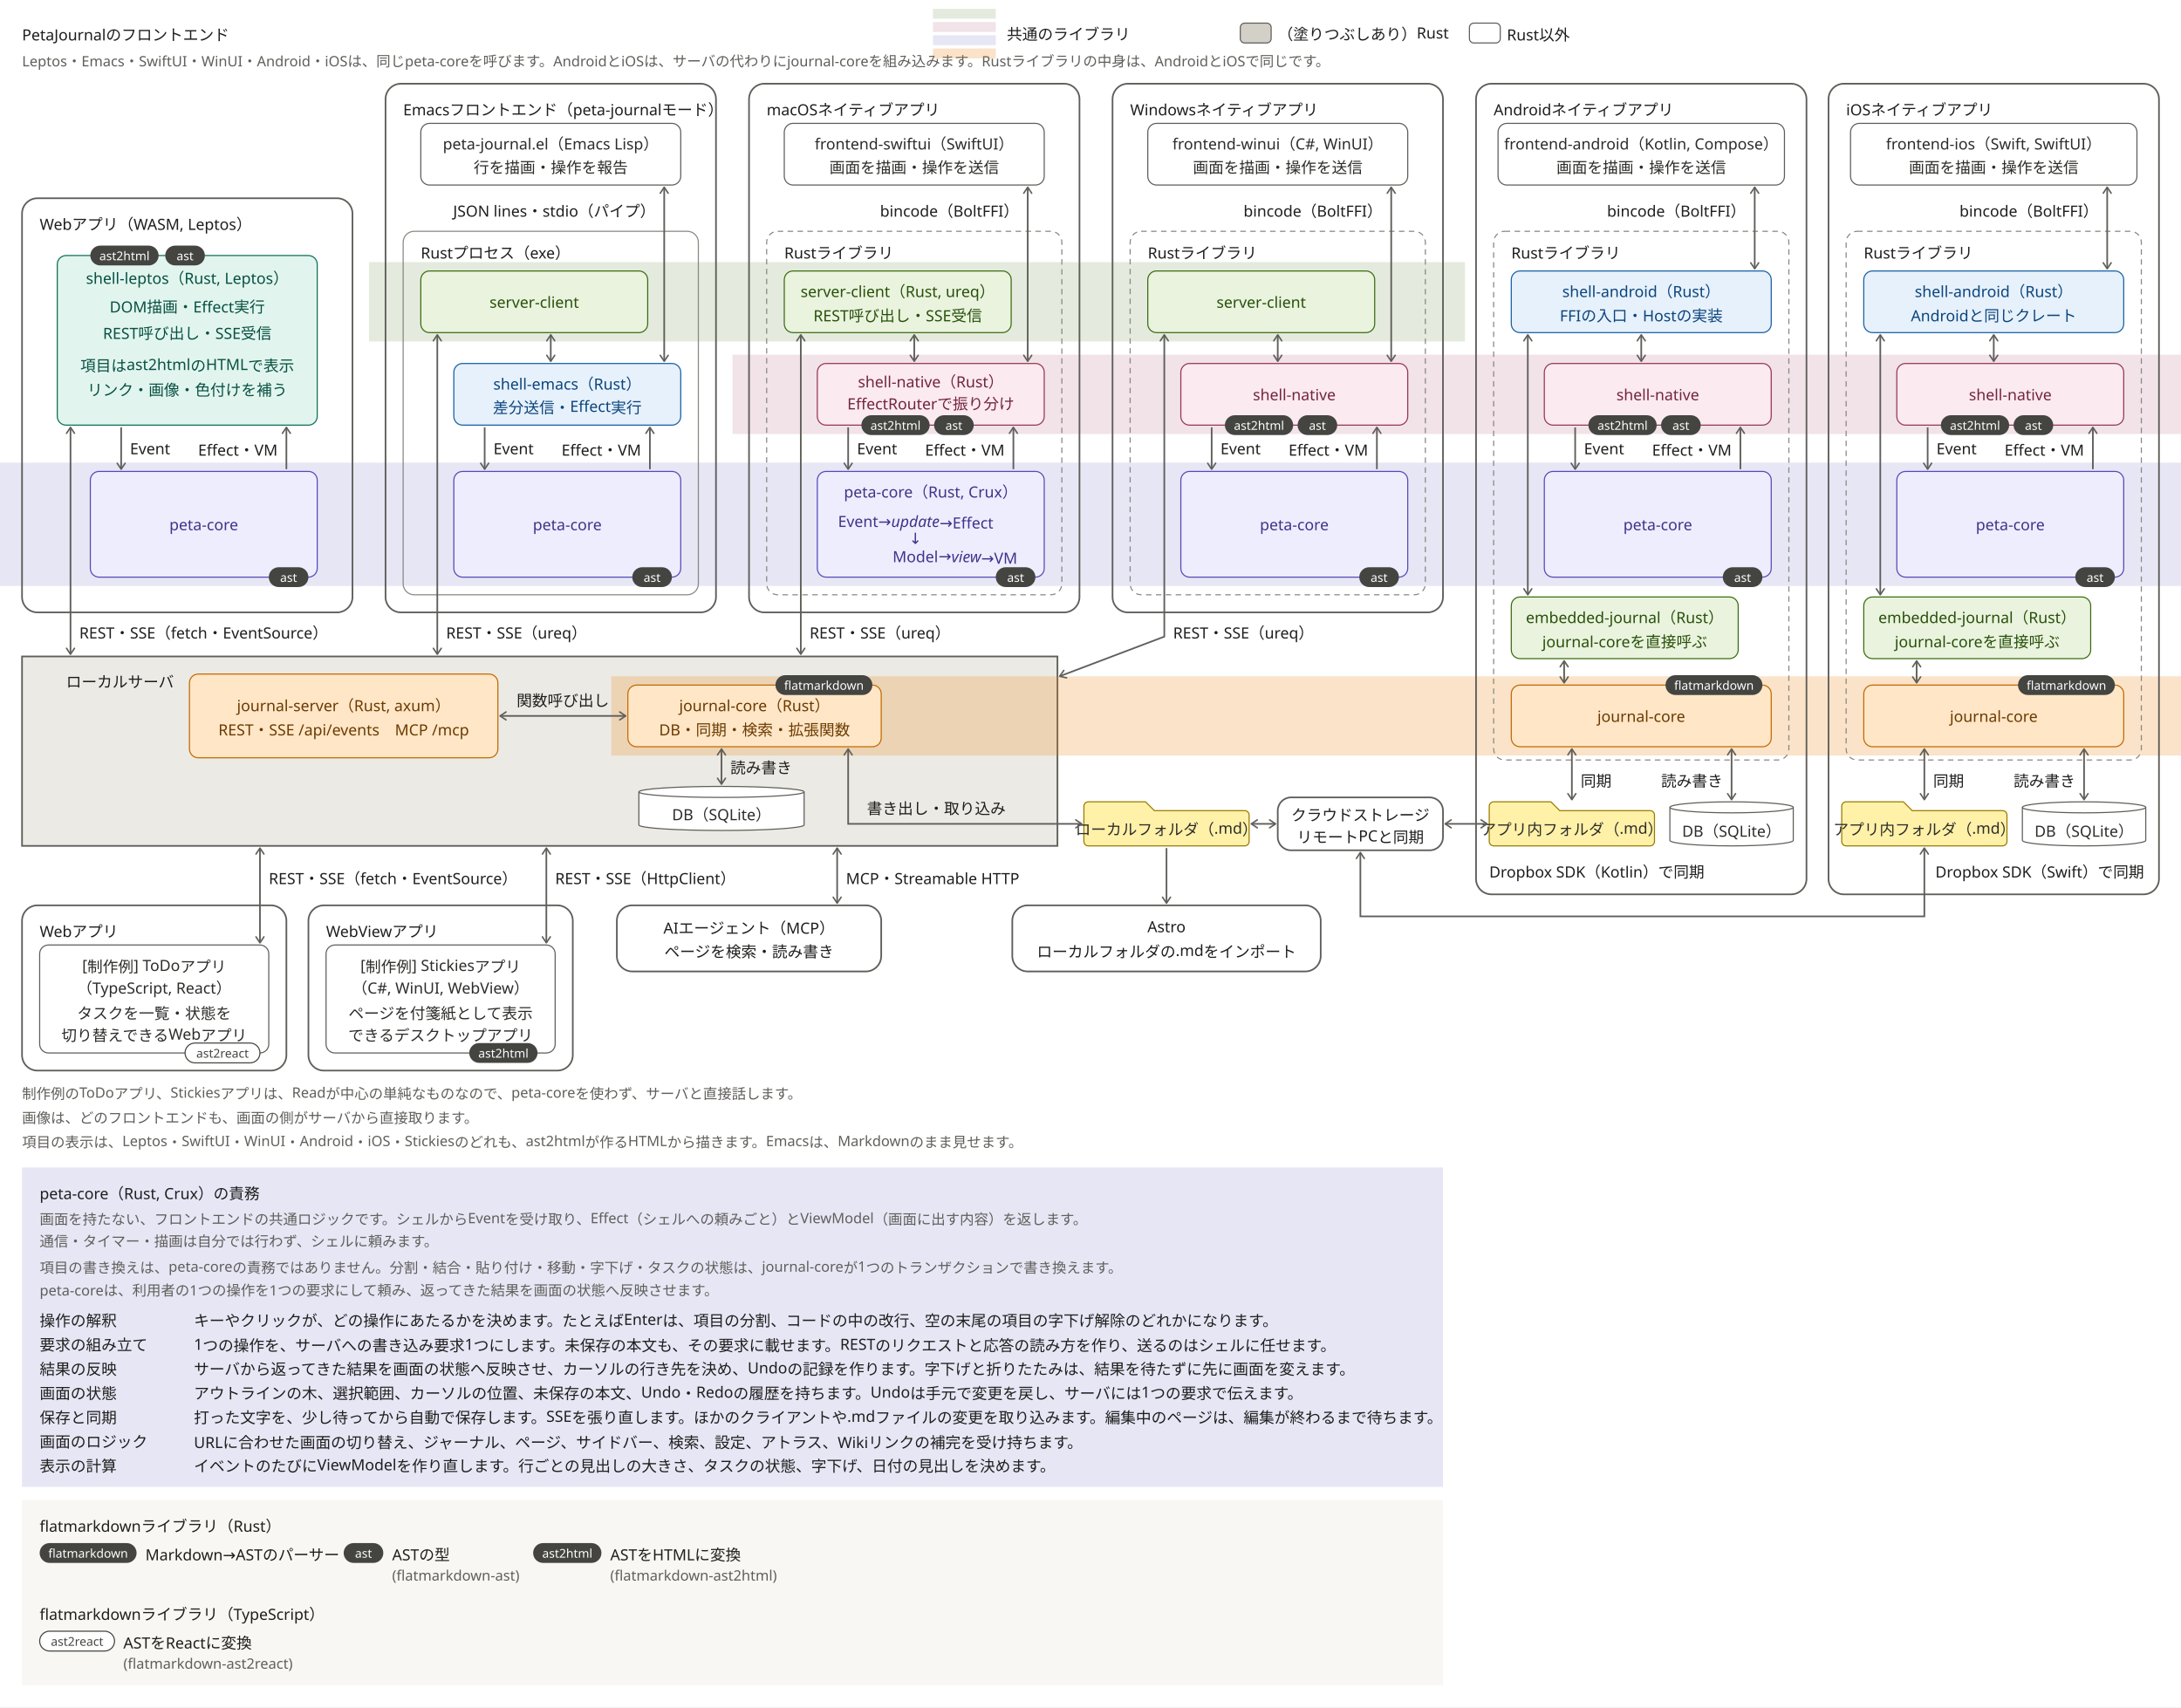
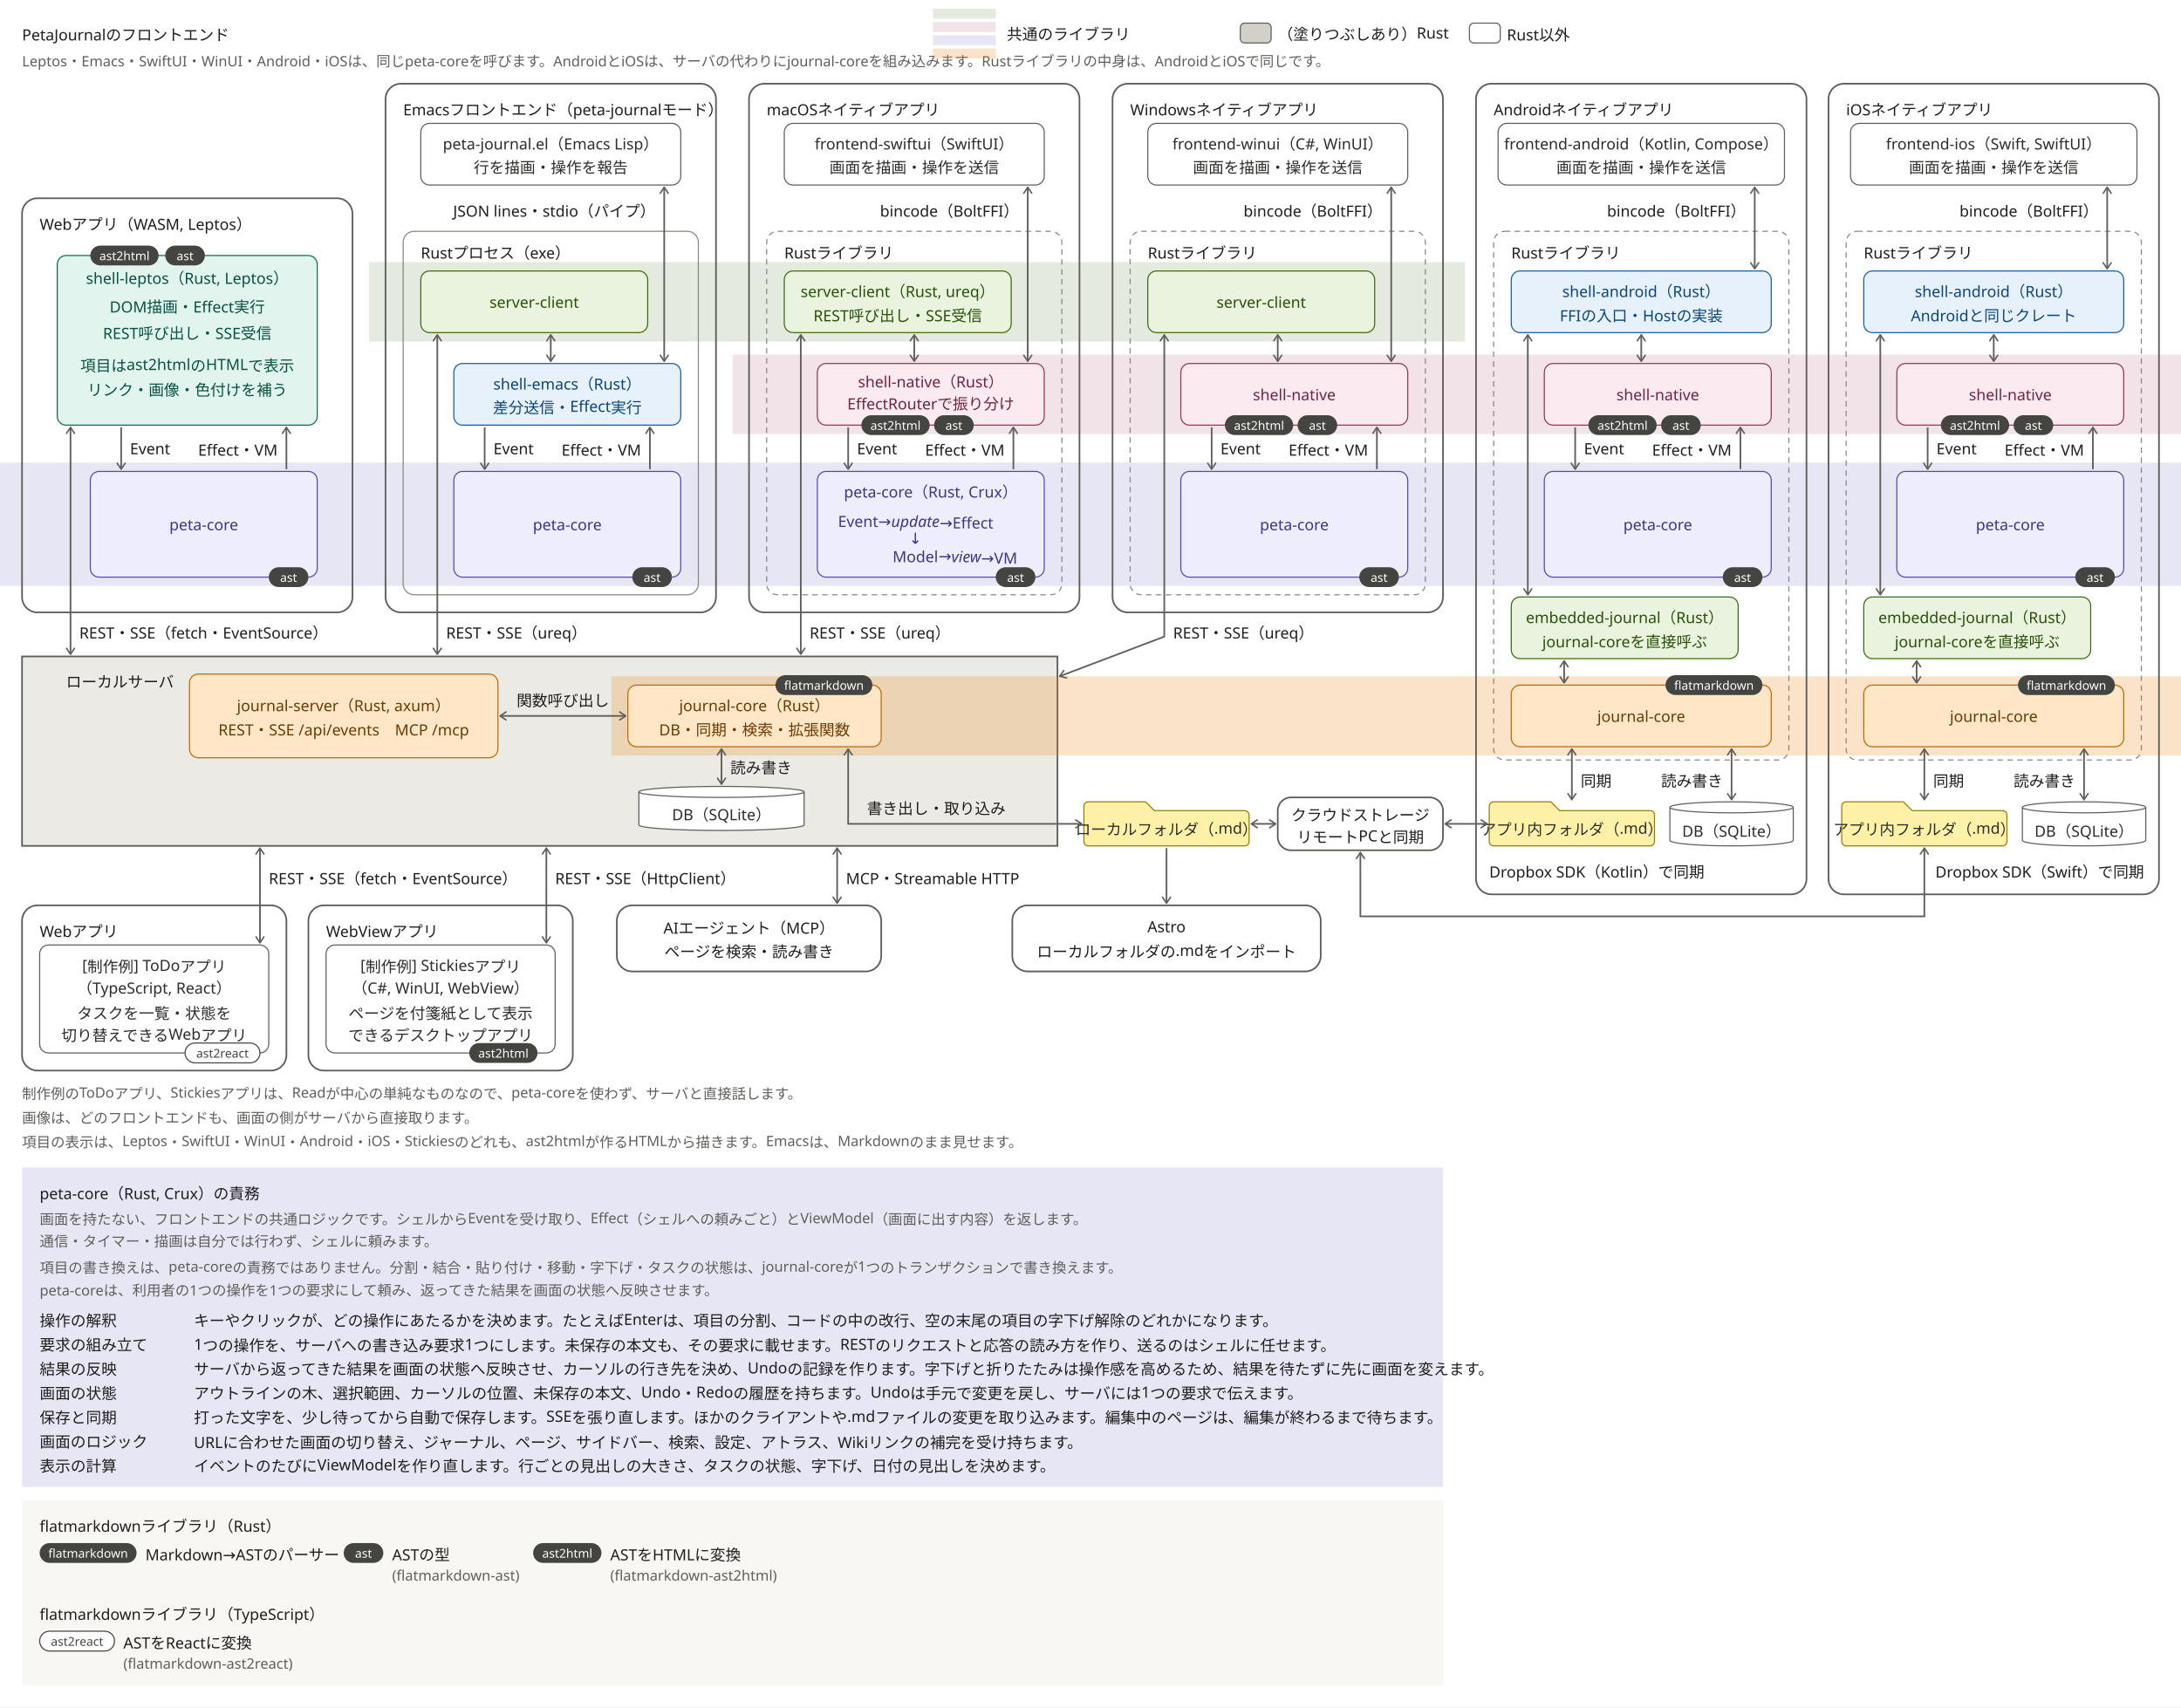
<svg xmlns="http://www.w3.org/2000/svg" width="1980" height="1550" viewBox="0 0 1980 1550" role="img">
  <defs>
    <marker id="arrow" viewBox="0 0 10 10" refX="8" refY="5" markerWidth="6" markerHeight="6" orient="auto-start-reverse">
      <path d="M2 1L8 5L2 9" fill="none" stroke="#5F5E5A" stroke-width="1.5" stroke-linecap="round" stroke-linejoin="round" />
    </marker>
    <style>
text { font-family: "Hiragino Sans", "Yu Gothic UI", "Meiryo", "Noto Sans JP", sans-serif; font-size: 14px; fill: #1F1E1D; }
.th { font-weight: 500; }
.note { font-size: 13px; fill: #5F5E5A; }
.arr { stroke: #5F5E5A; stroke-width: 1.5; fill: none; }
.frame { fill: none; stroke: #5F5E5A; stroke-width: 1.5; }
.inner { fill: none; stroke: #888780; stroke-width: 1; stroke-dasharray: 5 4; }
.teal rect { fill: #E1F5EE; stroke: #0F6E56; stroke-width: 1; }
.teal text { fill: #085041; }
.purple rect { fill: #EEEDFE; stroke: #534AB7; stroke-width: 1; }
.purple text { fill: #3C3489; }
.coral rect { fill: #FFE6C7; stroke: #C26A00; stroke-width: 1; }
.coral text { fill: #6B3A00; }
.gray rect { fill: #F1EFE8; stroke: #5F5E5A; stroke-width: 1; }
.gray text { fill: #2C2C2A; }
.blue rect { fill: #E6F1FB; stroke: #185FA5; stroke-width: 1; }
.blue text { fill: #0C447C; }
.pink rect { fill: #FBEAF0; stroke: #993556; stroke-width: 1; }
.pink text { fill: #72243E; }
.green rect { fill: #EAF3DE; stroke: #3B6D11; stroke-width: 1; }
.green text { fill: #27500A; }
.other rect { fill: #FFFFFF; }
.store path { fill: #FFFFFF; stroke: #5F5E5A; stroke-width: 1; stroke-linejoin: round; }
.store path.folder { fill: #FFF1A8; stroke: #9A7B00; }
.chip rect { fill: #444441; stroke: none; }
.chip text { fill: #FFFFFF; font-size: 11px; font-weight: 500; }
.wip rect { stroke-dasharray: 5 4; }
.badge rect { fill: #FAEEDA; stroke: #BA7517; stroke-width: 1; }
.badge text { fill: #854F0B; font-size: 12px; font-weight: 500; }
</style>
  </defs>
  <rect x="0" y="0" width="1980" height="1550" fill="#FFFFFF" />
  <rect x="0" y="420" width="1980" height="112" fill="#534AB7" fill-opacity="0.14" />
  <rect x="335" y="238" width="995" height="72" fill="#3B6D11" fill-opacity="0.14" />
  <rect x="665" y="322" width="1315" height="72" fill="#993556" fill-opacity="0.14" />
  <rect class="frame" x="20" y="596" width="940" height="172" style="fill:#ECEAE4" />
  <rect x="555" y="614" width="1425" height="72" fill="#E8830C" fill-opacity="0.22" />
  <text class="th" x="20" y="30" dominant-baseline="central">PetaJournalのフロントエンド</text>
  <text class="note" x="20" y="54" dominant-baseline="central">Leptos・Emacs・SwiftUI・WinUI・Android・iOSは、同じpeta-coreを呼びます。AndroidとiOSは、サーバの代わりにjournal-coreを組み込みます。Rustライブラリの中身は、AndroidとiOSで同じです。</text>
  <rect x="847" y="8" width="57" height="9" fill="#3B6D11" fill-opacity="0.14" />
  <rect x="847" y="20" width="57" height="9" fill="#993556" fill-opacity="0.14" />
  <rect x="847" y="32" width="57" height="9" fill="#534AB7" fill-opacity="0.14" />
  <rect x="847" y="44" width="57" height="9" fill="#E8830C" fill-opacity="0.22" />
  <text x="914" y="30" dominant-baseline="central">共通のライブラリ</text>
  <g class="gray">
    <rect x="1126" y="21" width="28" height="18" rx="4" style="fill:#D3D1C7" />
    <text x="1160" y="30" dominant-baseline="central" style="fill:#1F1E1D">（塗りつぶしあり）Rust</text>
  </g>
  <g class="gray other">
    <rect x="1334" y="21" width="28" height="18" rx="4" />
    <text x="1368" y="30" dominant-baseline="central" style="fill:#1F1E1D">Rust以外</text>
  </g>
  <g transform="translate(0,56)">
    <rect class="frame" x="20" y="124" width="300" height="376" rx="14" />
    <text class="th" x="36" y="146" dominant-baseline="central">Webアプリ（WASM, Leptos）</text>
    <rect class="frame" x="350" y="20" width="300" height="480" rx="14" />
    <text class="th" x="366" y="42" dominant-baseline="central">Emacsフロントエンド（peta-journalモード）</text>
    <rect class="inner" x="366" y="154" width="268" height="330" rx="10" style="stroke-dasharray:none" />
    <text x="382" y="172" dominant-baseline="central">Rustプロセス（exe）</text>
    <rect class="frame" x="680" y="20" width="300" height="480" rx="14" />
    <text class="th" x="696" y="42" dominant-baseline="central">macOSネイティブアプリ</text>
    <rect class="inner" x="696" y="154" width="268" height="330" rx="10" />
    <text x="712" y="172" dominant-baseline="central">Rustライブラリ</text>
    <g class="teal">
      <rect x="52" y="176" width="236" height="154" rx="8" />
      <text class="th" x="170" y="195" text-anchor="middle" dominant-baseline="central">shell-leptos（Rust, Leptos）</text>
      <text x="170" y="221" text-anchor="middle" dominant-baseline="central">DOM描画・Effect実行</text>
      <text x="170" y="245" text-anchor="middle" dominant-baseline="central">REST呼び出し・SSE受信</text>
      <text x="170" y="275" text-anchor="middle" dominant-baseline="central">項目はast2htmlのHTMLで表示</text>
      <text x="170" y="297" text-anchor="middle" dominant-baseline="central">リンク・画像・色付けを補う</text>
    </g>
    <g class="purple">
      <rect x="82" y="372" width="206" height="96" rx="8" />
      <text class="th" x="185" y="420" text-anchor="middle" dominant-baseline="central">peta-core</text>
    </g>
    <g class="gray other">
      <rect x="382" y="56" width="236" height="56" rx="8" />
      <text class="th" x="500" y="73" text-anchor="middle" dominant-baseline="central">peta-journal.el（Emacs Lisp）</text>
      <text x="500" y="95" text-anchor="middle" dominant-baseline="central">行を描画・操作を報告</text>
    </g>
    <g class="green">
      <rect x="382" y="190" width="206" height="56" rx="8" />
      <text class="th" x="485" y="218" text-anchor="middle" dominant-baseline="central">server-client</text>
    </g>
    <g class="blue">
      <rect x="412" y="274" width="206" height="56" rx="8" />
      <text class="th" x="515" y="291" text-anchor="middle" dominant-baseline="central">shell-emacs（Rust）</text>
      <text x="515" y="313" text-anchor="middle" dominant-baseline="central">差分送信・Effect実行</text>
    </g>
    <g class="purple">
      <rect x="412" y="372" width="206" height="96" rx="8" />
      <text class="th" x="515" y="420" text-anchor="middle" dominant-baseline="central">peta-core</text>
    </g>
    <g class="gray other">
      <rect x="712" y="56" width="236" height="56" rx="8" />
      <text class="th" x="830" y="73" text-anchor="middle" dominant-baseline="central">frontend-swiftui（SwiftUI）</text>
      <text x="830" y="95" text-anchor="middle" dominant-baseline="central">画面を描画・操作を送信</text>
    </g>
    <g class="green">
      <rect x="712" y="190" width="206" height="56" rx="8" />
      <text class="th" x="815" y="207" text-anchor="middle" dominant-baseline="central">server-client（Rust, ureq）</text>
      <text x="815" y="229" text-anchor="middle" dominant-baseline="central">REST呼び出し・SSE受信</text>
    </g>
    <g class="pink">
      <rect x="742" y="274" width="206" height="56" rx="8" />
      <text class="th" x="845" y="289" text-anchor="middle" dominant-baseline="central">shell-native（Rust）</text>
      <text x="845" y="309" text-anchor="middle" dominant-baseline="central">EffectRouterで振り分け</text>
    </g>
    <g class="purple">
      <rect x="742" y="372" width="206" height="96" rx="8" />
      <text class="th" x="845" y="389" text-anchor="middle" dominant-baseline="central">peta-core（Rust, Crux）</text>
      <text x="809" y="417" text-anchor="end" dominant-baseline="central">Event→</text>
      <text x="831" y="417" text-anchor="middle" dominant-baseline="central" font-style="italic">update</text>
      <text x="853" y="417" dominant-baseline="central">→Effect</text>
      <text x="831" y="433" text-anchor="middle" dominant-baseline="central">↓</text>
      <text x="831" y="449" text-anchor="middle" dominant-baseline="central">Model</text>
      <text x="852" y="449" dominant-baseline="central">→<tspan font-style="italic">view</tspan>→VM</text>
    </g>
    <line class="arr" x1="110" y1="332" x2="110" y2="370" marker-end="url(#arrow)" />
    <text x="118" y="351" dominant-baseline="central">Event</text>
    <line class="arr" x1="260" y1="370" x2="260" y2="332" marker-end="url(#arrow)" />
    <text x="252" y="351" text-anchor="end" dominant-baseline="central">Effect・VM</text>
    <line class="arr" x1="500" y1="248" x2="500" y2="272" marker-start="url(#arrow)" marker-end="url(#arrow)" />
    <line class="arr" x1="440" y1="332" x2="440" y2="370" marker-end="url(#arrow)" />
    <text x="448" y="351" dominant-baseline="central">Event</text>
    <line class="arr" x1="590" y1="370" x2="590" y2="332" marker-end="url(#arrow)" />
    <text x="582" y="351" text-anchor="end" dominant-baseline="central">Effect・VM</text>
    <line class="arr" x1="830" y1="248" x2="830" y2="272" marker-start="url(#arrow)" marker-end="url(#arrow)" />
    <line class="arr" x1="770" y1="332" x2="770" y2="370" marker-end="url(#arrow)" />
    <text x="778" y="351" dominant-baseline="central">Event</text>
    <line class="arr" x1="920" y1="370" x2="920" y2="332" marker-end="url(#arrow)" />
    <text x="912" y="351" text-anchor="end" dominant-baseline="central">Effect・VM</text>
    <line class="arr" x1="603" y1="114" x2="603" y2="272" marker-start="url(#arrow)" marker-end="url(#arrow)" />
    <text x="595" y="134" text-anchor="end" dominant-baseline="central">JSON lines・stdio（パイプ）</text>
    <line class="arr" x1="933" y1="114" x2="933" y2="272" marker-start="url(#arrow)" marker-end="url(#arrow)" />
    <text x="925" y="134" text-anchor="end" dominant-baseline="central">bincode（BoltFFI）</text>
    <line class="arr" x1="64" y1="332" x2="64" y2="538" marker-start="url(#arrow)" marker-end="url(#arrow)" />
    <text x="72" y="517" dominant-baseline="central">REST・SSE（fetch・EventSource）</text>
    <line class="arr" x1="397" y1="248" x2="397" y2="538" marker-start="url(#arrow)" marker-end="url(#arrow)" />
    <text x="405" y="517" dominant-baseline="central">REST・SSE（ureq）</text>
    <line class="arr" x1="727" y1="248" x2="727" y2="538" marker-start="url(#arrow)" marker-end="url(#arrow)" />
    <text x="735" y="517" dominant-baseline="central">REST・SSE（ureq）</text>
    <rect class="frame" x="1010" y="20" width="300" height="480" rx="14" />
    <text class="th" x="1026" y="42" dominant-baseline="central">Windowsネイティブアプリ</text>
    <rect class="inner" x="1026" y="154" width="268" height="330" rx="10" />
    <text x="1042" y="172" dominant-baseline="central">Rustライブラリ</text>
    <g class="gray other">
      <rect x="1042" y="56" width="236" height="56" rx="8" />
      <text class="th" x="1160" y="73" text-anchor="middle" dominant-baseline="central">frontend-winui（C#, WinUI）</text>
      <text x="1160" y="95" text-anchor="middle" dominant-baseline="central">画面を描画・操作を送信</text>
    </g>
    <g class="green">
      <rect x="1042" y="190" width="206" height="56" rx="8" />
      <text class="th" x="1145" y="218" text-anchor="middle" dominant-baseline="central">server-client</text>
    </g>
    <g class="pink">
      <rect x="1072" y="274" width="206" height="56" rx="8" />
      <text class="th" x="1175" y="302" text-anchor="middle" dominant-baseline="central">shell-native</text>
    </g>
    <g class="purple">
      <rect x="1072" y="372" width="206" height="96" rx="8" />
      <text class="th" x="1175" y="420" text-anchor="middle" dominant-baseline="central">peta-core</text>
    </g>
    <line class="arr" x1="1160" y1="248" x2="1160" y2="272" marker-start="url(#arrow)" marker-end="url(#arrow)" />
    <line class="arr" x1="1100" y1="332" x2="1100" y2="370" marker-end="url(#arrow)" />
    <text x="1108" y="351" dominant-baseline="central">Event</text>
    <line class="arr" x1="1250" y1="370" x2="1250" y2="332" marker-end="url(#arrow)" />
    <text x="1242" y="351" text-anchor="end" dominant-baseline="central">Effect・VM</text>
    <line class="arr" x1="1263" y1="114" x2="1263" y2="272" marker-start="url(#arrow)" marker-end="url(#arrow)" />
    <text x="1255" y="134" text-anchor="end" dominant-baseline="central">bincode（BoltFFI）</text>
    <path class="arr" d="M1057 248V522L962 558" marker-start="url(#arrow)" marker-end="url(#arrow)" />
    <text x="1065" y="517" dominant-baseline="central">REST・SSE（ureq）</text>
    <g class="chip">
      <rect x="1234" y="459" width="36" height="18" rx="9" />
      <text x="1252" y="468" text-anchor="middle" dominant-baseline="central">ast</text>
      <rect x="1112" y="321" width="62" height="18" rx="9" />
      <text x="1143" y="330" text-anchor="middle" dominant-baseline="central">ast2html</text>
      <rect x="1178" y="321" width="36" height="18" rx="9" />
      <text x="1196" y="330" text-anchor="middle" dominant-baseline="central">ast</text>
    </g>
    <rect class="frame" x="1340" y="20" width="300" height="736" rx="14" />
    <text class="th" x="1356" y="42" dominant-baseline="central">Androidネイティブアプリ</text>
    <rect class="inner" x="1356" y="154" width="268" height="480" rx="10" />
    <text x="1372" y="172" dominant-baseline="central">Rustライブラリ</text>
    <g class="gray other">
      <rect x="1360" y="56" width="260" height="56" rx="8" />
      <text class="th" x="1490" y="73" text-anchor="middle" dominant-baseline="central">frontend-android（Kotlin, Compose）</text>
      <text x="1490" y="95" text-anchor="middle" dominant-baseline="central">画面を描画・操作を送信</text>
    </g>
    <g class="green">
      <rect x="1372" y="486" width="206" height="56" rx="8" />
      <text class="th" x="1475" y="503" text-anchor="middle" dominant-baseline="central">embedded-journal（Rust）</text>
      <text x="1475" y="525" text-anchor="middle" dominant-baseline="central">journal-coreを直接呼ぶ</text>
    </g>
    <g class="blue">
      <rect x="1372" y="190" width="236" height="56" rx="8" />
      <text class="th" x="1490" y="207" text-anchor="middle" dominant-baseline="central">shell-android（Rust）</text>
      <text x="1490" y="229" text-anchor="middle" dominant-baseline="central">FFIの入口・Hostの実装</text>
    </g>
    <g class="pink">
      <rect x="1402" y="274" width="206" height="56" rx="8" />
      <text class="th" x="1505" y="302" text-anchor="middle" dominant-baseline="central">shell-native</text>
    </g>
    <g class="purple">
      <rect x="1402" y="372" width="206" height="96" rx="8" />
      <text class="th" x="1505" y="420" text-anchor="middle" dominant-baseline="central">peta-core</text>
    </g>
    <line class="arr" x1="1490" y1="248" x2="1490" y2="272" marker-start="url(#arrow)" marker-end="url(#arrow)" />
    <g class="coral">
      <rect x="1372" y="566" width="236" height="56" rx="8" />
      <text class="th" x="1490" y="594" text-anchor="middle" dominant-baseline="central">journal-core</text>
    </g>
    <line class="arr" x1="1387" y1="248" x2="1387" y2="484" marker-start="url(#arrow)" marker-end="url(#arrow)" />
    <line class="arr" x1="1430" y1="332" x2="1430" y2="370" marker-end="url(#arrow)" />
    <text x="1438" y="351" dominant-baseline="central">Event</text>
    <line class="arr" x1="1580" y1="370" x2="1580" y2="332" marker-end="url(#arrow)" />
    <text x="1572" y="351" text-anchor="end" dominant-baseline="central">Effect・VM</text>
    <line class="arr" x1="1593" y1="114" x2="1593" y2="188" marker-start="url(#arrow)" marker-end="url(#arrow)" />
    <text x="1585" y="134" text-anchor="end" dominant-baseline="central">bincode（BoltFFI）</text>
    <line class="arr" x1="1420" y1="544" x2="1420" y2="564" marker-start="url(#arrow)" marker-end="url(#arrow)" />
    <g class="gray store">
      <path class="folder" d="M1356 672H1408L1416 680H1498a4 4 0 0 1 4 4V708a4 4 0 0 1 -4 4H1356a4 4 0 0 1 -4 -4V676a4 4 0 0 1 4 -4Z" />
      <text class="th" x="1427" y="696" text-anchor="middle" dominant-baseline="central">アプリ内フォルダ（.md）</text>
      <path d="M1516 677a56 5 0 0 1 112 0V707a56 5 0 0 1 -112 0Z" />
      <path d="M1516 677a56 5 0 0 0 112 0" style="fill:none" />
      <text class="th" x="1572" y="697" text-anchor="middle" dominant-baseline="central">DB（SQLite）</text>
    </g>
    <line class="arr" x1="1427" y1="624" x2="1427" y2="670" marker-start="url(#arrow)" marker-end="url(#arrow)" />
    <text x="1435" y="652" dominant-baseline="central">同期</text>
    <line class="arr" x1="1572" y1="624" x2="1572" y2="670" marker-start="url(#arrow)" marker-end="url(#arrow)" />
    <text x="1564" y="652" text-anchor="end" dominant-baseline="central">読み書き</text>
    <line class="arr" x1="1312" y1="692" x2="1350" y2="692" marker-start="url(#arrow)" marker-end="url(#arrow)" />
    <text x="1352" y="734" dominant-baseline="central">Dropbox SDK（Kotlin）で同期</text>
    <g class="chip">
      <rect x="1564" y="459" width="36" height="18" rx="9" />
      <text x="1582" y="468" text-anchor="middle" dominant-baseline="central">ast</text>
      <rect x="1442" y="321" width="62" height="18" rx="9" />
      <text x="1473" y="330" text-anchor="middle" dominant-baseline="central">ast2html</text>
      <rect x="1508" y="321" width="36" height="18" rx="9" />
      <text x="1526" y="330" text-anchor="middle" dominant-baseline="central">ast</text>
      <rect x="1512" y="557" width="88" height="18" rx="9" />
      <text x="1556" y="566" text-anchor="middle" dominant-baseline="central">flatmarkdown</text>
    </g>
    <rect class="frame" x="1660" y="20" width="300" height="736" rx="14" />
    <text class="th" x="1676" y="42" dominant-baseline="central">iOSネイティブアプリ</text>
    <rect class="inner" x="1676" y="154" width="268" height="480" rx="10" />
    <text x="1692" y="172" dominant-baseline="central">Rustライブラリ</text>
    <g class="gray other">
      <rect x="1680" y="56" width="260" height="56" rx="8" />
      <text class="th" x="1810" y="73" text-anchor="middle" dominant-baseline="central">frontend-ios（Swift, SwiftUI）</text>
      <text x="1810" y="95" text-anchor="middle" dominant-baseline="central">画面を描画・操作を送信</text>
    </g>
    <g class="green">
      <rect x="1692" y="486" width="206" height="56" rx="8" />
      <text class="th" x="1795" y="503" text-anchor="middle" dominant-baseline="central">embedded-journal（Rust）</text>
      <text x="1795" y="525" text-anchor="middle" dominant-baseline="central">journal-coreを直接呼ぶ</text>
    </g>
    <g class="blue">
      <rect x="1692" y="190" width="236" height="56" rx="8" />
      <text class="th" x="1810" y="207" text-anchor="middle" dominant-baseline="central">shell-android（Rust）</text>
      <text x="1810" y="229" text-anchor="middle" dominant-baseline="central">Androidと同じクレート</text>
    </g>
    <g class="pink">
      <rect x="1722" y="274" width="206" height="56" rx="8" />
      <text class="th" x="1825" y="302" text-anchor="middle" dominant-baseline="central">shell-native</text>
    </g>
    <g class="purple">
      <rect x="1722" y="372" width="206" height="96" rx="8" />
      <text class="th" x="1825" y="420" text-anchor="middle" dominant-baseline="central">peta-core</text>
    </g>
    <line class="arr" x1="1810" y1="248" x2="1810" y2="272" marker-start="url(#arrow)" marker-end="url(#arrow)" />
    <g class="coral">
      <rect x="1692" y="566" width="236" height="56" rx="8" />
      <text class="th" x="1810" y="594" text-anchor="middle" dominant-baseline="central">journal-core</text>
    </g>
    <line class="arr" x1="1707" y1="248" x2="1707" y2="484" marker-start="url(#arrow)" marker-end="url(#arrow)" />
    <line class="arr" x1="1750" y1="332" x2="1750" y2="370" marker-end="url(#arrow)" />
    <text x="1758" y="351" dominant-baseline="central">Event</text>
    <line class="arr" x1="1900" y1="370" x2="1900" y2="332" marker-end="url(#arrow)" />
    <text x="1892" y="351" text-anchor="end" dominant-baseline="central">Effect・VM</text>
    <line class="arr" x1="1913" y1="114" x2="1913" y2="188" marker-start="url(#arrow)" marker-end="url(#arrow)" />
    <text x="1905" y="134" text-anchor="end" dominant-baseline="central">bincode（BoltFFI）</text>
    <line class="arr" x1="1740" y1="544" x2="1740" y2="564" marker-start="url(#arrow)" marker-end="url(#arrow)" />
    <g class="gray store">
      <path class="folder" d="M1676 672H1728L1736 680H1818a4 4 0 0 1 4 4V708a4 4 0 0 1 -4 4H1676a4 4 0 0 1 -4 -4V676a4 4 0 0 1 4 -4Z" />
      <text class="th" x="1747" y="696" text-anchor="middle" dominant-baseline="central">アプリ内フォルダ（.md）</text>
      <path d="M1836 677a56 5 0 0 1 112 0V707a56 5 0 0 1 -112 0Z" />
      <path d="M1836 677a56 5 0 0 0 112 0" style="fill:none" />
      <text class="th" x="1892" y="697" text-anchor="middle" dominant-baseline="central">DB（SQLite）</text>
    </g>
    <line class="arr" x1="1747" y1="624" x2="1747" y2="670" marker-start="url(#arrow)" marker-end="url(#arrow)" />
    <text x="1755" y="652" dominant-baseline="central">同期</text>
    <line class="arr" x1="1892" y1="624" x2="1892" y2="670" marker-start="url(#arrow)" marker-end="url(#arrow)" />
    <text x="1884" y="652" text-anchor="end" dominant-baseline="central">読み書き</text>
    <path class="arr" d="M1235 718V776H1747V714" marker-start="url(#arrow)" marker-end="url(#arrow)" />
    <text x="1757" y="734" dominant-baseline="central">Dropbox SDK（Swift）で同期</text>
    <g class="chip">
      <rect x="1884" y="459" width="36" height="18" rx="9" />
      <text x="1902" y="468" text-anchor="middle" dominant-baseline="central">ast</text>
      <rect x="1762" y="321" width="62" height="18" rx="9" />
      <text x="1793" y="330" text-anchor="middle" dominant-baseline="central">ast2html</text>
      <rect x="1828" y="321" width="36" height="18" rx="9" />
      <text x="1846" y="330" text-anchor="middle" dominant-baseline="central">ast</text>
      <rect x="1832" y="557" width="88" height="18" rx="9" />
      <text x="1876" y="566" text-anchor="middle" dominant-baseline="central">flatmarkdown</text>
    </g>
    <text class="th" x="60" y="562" dominant-baseline="central">ローカルサーバ</text>
    <g class="coral">
      <rect x="172" y="556" width="280" height="76" rx="8" />
      <text class="th" x="312" y="583" text-anchor="middle" dominant-baseline="central">journal-server（Rust, axum）</text>
      <text x="312" y="605" text-anchor="middle" dominant-baseline="central">REST・SSE /api/events　MCP /mcp</text>
      <rect x="570" y="566" width="230" height="56" rx="8" />
      <text class="th" x="685" y="583" text-anchor="middle" dominant-baseline="central">journal-core（Rust）</text>
      <text x="685" y="605" text-anchor="middle" dominant-baseline="central">DB・同期・検索・拡張関数</text>
    </g>
    <line class="arr" x1="454" y1="594" x2="568" y2="594" marker-start="url(#arrow)" marker-end="url(#arrow)" />
    <text x="511" y="579" text-anchor="middle" dominant-baseline="central">関数呼び出し</text>
    <g class="gray store">
      <path class="folder" d="M988 672H1040L1048 680H1130a4 4 0 0 1 4 4V708a4 4 0 0 1 -4 4H988a4 4 0 0 1 -4 -4V676a4 4 0 0 1 4 -4Z" />
      <text class="th" x="1059" y="696" text-anchor="middle" dominant-baseline="central">ローカルフォルダ（.md）</text>
      <path d="M580 663a75 5 0 0 1 150 0V693a75 5 0 0 1 -150 0Z" />
      <path d="M580 663a75 5 0 0 0 150 0" style="fill:none" />
      <text class="th" x="655" y="682" text-anchor="middle" dominant-baseline="central">DB（SQLite）</text>
    </g>
    <path class="arr" d="M770 624V692H982" marker-start="url(#arrow)" marker-end="url(#arrow)" />
    <text x="850" y="677" text-anchor="middle" dominant-baseline="central">書き出し・取り込み</text>
    <line class="arr" x1="655" y1="624" x2="655" y2="656" marker-start="url(#arrow)" marker-end="url(#arrow)" />
    <text x="663" y="640" dominant-baseline="central">読み書き</text>
    <rect class="frame" x="1160" y="668" width="150" height="48" rx="12" />
    <text class="th" x="1235" y="683" text-anchor="middle" dominant-baseline="central">クラウドストレージ</text>
    <text x="1235" y="703" text-anchor="middle" dominant-baseline="central">リモートPCと同期</text>
    <line class="arr" x1="1136" y1="692" x2="1158" y2="692" marker-start="url(#arrow)" marker-end="url(#arrow)" />
    <g class="chip">
      <rect x="82" y="167" width="62" height="18" rx="9" />
      <text x="113" y="176" text-anchor="middle" dominant-baseline="central">ast2html</text>
      <rect x="150" y="167" width="36" height="18" rx="9" />
      <text x="168" y="176" text-anchor="middle" dominant-baseline="central">ast</text>
      <rect x="244" y="459" width="36" height="18" rx="9" />
      <text x="262" y="468" text-anchor="middle" dominant-baseline="central">ast</text>
      <rect x="904" y="459" width="36" height="18" rx="9" />
      <text x="922" y="468" text-anchor="middle" dominant-baseline="central">ast</text>
      <rect x="782" y="321" width="62" height="18" rx="9" />
      <text x="813" y="330" text-anchor="middle" dominant-baseline="central">ast2html</text>
      <rect x="848" y="321" width="36" height="18" rx="9" />
      <text x="866" y="330" text-anchor="middle" dominant-baseline="central">ast</text>
      <rect x="574" y="459" width="36" height="18" rx="9" />
      <text x="592" y="468" text-anchor="middle" dominant-baseline="central">ast</text>
      <rect x="704" y="557" width="88" height="18" rx="9" />
      <text x="748" y="566" text-anchor="middle" dominant-baseline="central">flatmarkdown</text>
    </g>
    <g transform="translate(0,76)">
      <rect class="frame" x="20" y="690" width="240" height="150" rx="14" />
      <text class="th" x="36" y="712" dominant-baseline="central">Webアプリ</text>
      <g class="gray other">
        <rect x="36" y="726" width="208" height="98" rx="8" />
        <text class="th" x="140" y="744" text-anchor="middle" dominant-baseline="central">[制作例] ToDoアプリ</text>
        <text class="th" x="140" y="764" text-anchor="middle" dominant-baseline="central">（TypeScript, React）</text>
        <text x="140" y="787" text-anchor="middle" dominant-baseline="central">タスクを一覧・状態を</text>
        <text x="140" y="807" text-anchor="middle" dominant-baseline="central">切り替えできるWebアプリ</text>
      </g>
      <line class="arr" x1="236" y1="638" x2="236" y2="724" marker-start="url(#arrow)" marker-end="url(#arrow)" />
      <text x="244" y="664" dominant-baseline="central">REST・SSE（fetch・EventSource）</text>
      <rect class="frame" x="280" y="690" width="240" height="150" rx="14" />
      <text class="th" x="296" y="712" dominant-baseline="central">WebViewアプリ</text>
      <g class="gray other">
        <rect x="296" y="726" width="208" height="98" rx="8" />
        <text class="th" x="400" y="744" text-anchor="middle" dominant-baseline="central">[制作例] Stickiesアプリ</text>
        <text class="th" x="400" y="764" text-anchor="middle" dominant-baseline="central">（C#, WinUI, WebView）</text>
        <text x="400" y="787" text-anchor="middle" dominant-baseline="central">ページを付箋紙として表示</text>
        <text x="400" y="807" text-anchor="middle" dominant-baseline="central">できるデスクトップアプリ</text>
      </g>
      <line class="arr" x1="496" y1="638" x2="496" y2="724" marker-start="url(#arrow)" marker-end="url(#arrow)" />
      <text x="504" y="664" dominant-baseline="central">REST・SSE（HttpClient）</text>
      <rect class="frame" x="560" y="690" width="240" height="60" rx="14" />
      <text class="th" x="680" y="709" text-anchor="middle" dominant-baseline="central">AIエージェント（MCP）</text>
      <text x="680" y="731" text-anchor="middle" dominant-baseline="central">ページを検索・読み書き</text>
      <line class="arr" x1="760" y1="638" x2="760" y2="688" marker-start="url(#arrow)" marker-end="url(#arrow)" />
      <text x="768" y="664" dominant-baseline="central">MCP・Streamable HTTP</text>
      <rect class="frame" x="919" y="690" width="280" height="60" rx="14" />
      <text class="th" x="1059" y="709" text-anchor="middle" dominant-baseline="central">Astro</text>
      <text x="1059" y="731" text-anchor="middle" dominant-baseline="central">ローカルフォルダの.mdをインポート</text>
      <line class="arr" x1="1059" y1="638" x2="1059" y2="688" marker-end="url(#arrow)" />
      <g class="chip">
        <rect x="168" y="815" width="68" height="18" rx="9" style="fill:#FFFFFF;stroke:#444441;stroke-width:1" />
        <text x="202" y="824" text-anchor="middle" dominant-baseline="central" style="fill:#444441">ast2react</text>
        <rect x="426" y="815" width="62" height="18" rx="9" />
        <text x="457" y="824" text-anchor="middle" dominant-baseline="central">ast2html</text>
      </g>
      <text class="note" x="20" y="860" dominant-baseline="central">制作例のToDoアプリ、Stickiesアプリは、Readが中心の単純なものなので、peta-coreを使わず、サーバと直接話します。</text>
      <text class="note" x="20" y="882" dominant-baseline="central">画像は、どのフロントエンドも、画面の側がサーバから直接取ります。</text>
      <text class="note" x="20" y="904" dominant-baseline="central">項目の表示は、Leptos・SwiftUI・WinUI・Android・iOS・Stickiesのどれも、ast2htmlが作るHTMLから描きます。Emacsは、Markdownのまま見せます。</text>
      <g transform="translate(0,308)">
        <rect x="20" y="620" width="1290" height="290" fill="#534AB7" fill-opacity="0.14" />
        <text class="th" x="36" y="642" dominant-baseline="central">peta-core（Rust, Crux）の責務</text>
        <text class="note" x="36" y="666" dominant-baseline="central">画面を持たない、フロントエンドの共通ロジックです。シェルからEventを受け取り、Effect（シェルへの頼みごと）とViewModel（画面に出す内容）を返します。</text>
        <text class="note" x="36" y="686" dominant-baseline="central">通信・タイマー・描画は自分では行わず、シェルに頼みます。</text>
        <text class="note" x="36" y="710" dominant-baseline="central">項目の書き換えは、peta-coreの責務ではありません。分割・結合・貼り付け・移動・字下げ・タスクの状態は、journal-coreが1つのトランザクションで書き換えます。</text>
        <text class="note" x="36" y="730" dominant-baseline="central">peta-coreは、利用者の1つの操作を1つの要求にして頼み、返ってきた結果を画面の状態へ反映させます。</text>
        <text class="th" x="36" y="758" dominant-baseline="central">操作の解釈</text>
        <text x="176" y="758" dominant-baseline="central">キーやクリックが、どの操作にあたるかを決めます。たとえばEnterは、項目の分割、コードの中の改行、空の末尾の項目の字下げ解除のどれかになります。</text>
        <text class="th" x="36" y="780" dominant-baseline="central">要求の組み立て</text>
        <text x="176" y="780" dominant-baseline="central">1つの操作を、サーバへの書き込み要求1つにします。未保存の本文も、その要求に載せます。RESTのリクエストと応答の読み方を作り、送るのはシェルに任せます。</text>
        <text class="th" x="36" y="802" dominant-baseline="central">結果の反映</text>
-         <text x="176" y="802" dominant-baseline="central">サーバから返ってきた結果を画面の状態へ反映させ、カーソルの行き先を決め、Undoの記録を作ります。字下げと折りたたみは、結果を待たずに先に画面を変えます。</text>
+         <text x="176" y="802" dominant-baseline="central">サーバから返ってきた結果を画面の状態へ反映させ、カーソルの行き先を決め、Undoの記録を作ります。字下げと折りたたみは操作感を高めるため、結果を待たずに先に画面を変えます。</text>
        <text class="th" x="36" y="824" dominant-baseline="central">画面の状態</text>
        <text x="176" y="824" dominant-baseline="central">アウトラインの木、選択範囲、カーソルの位置、未保存の本文、Undo・Redoの履歴を持ちます。Undoは手元で変更を戻し、サーバには1つの要求で伝えます。</text>
        <text class="th" x="36" y="846" dominant-baseline="central">保存と同期</text>
        <text x="176" y="846" dominant-baseline="central">打った文字を、少し待ってから自動で保存します。SSEを張り直します。ほかのクライアントや.mdファイルの変更を取り込みます。編集中のページは、編集が終わるまで待ちます。</text>
        <text class="th" x="36" y="868" dominant-baseline="central">画面のロジック</text>
        <text x="176" y="868" dominant-baseline="central">URLに合わせた画面の切り替え、ジャーナル、ページ、サイドバー、検索、設定、アトラス、Wikiリンクの補完を受け持ちます。</text>
        <text class="th" x="36" y="890" dominant-baseline="central">表示の計算</text>
        <text x="176" y="890" dominant-baseline="central">イベントのたびにViewModelを作り直します。行ごとの見出しの大きさ、タスクの状態、字下げ、日付の見出しを決めます。</text>
      </g>
      <g transform="translate(0,610)">
        <rect x="20" y="620" width="1290" height="168" fill="#F8F7F3" />
        <text class="th" x="36" y="642" dominant-baseline="central">flatmarkdownライブラリ（Rust）</text>
        <g class="chip">
          <rect x="36" y="659" width="88" height="18" rx="9" />
          <text x="80" y="668" text-anchor="middle" dominant-baseline="central">flatmarkdown</text>
          <rect x="312" y="659" width="36" height="18" rx="9" />
          <text x="330" y="668" text-anchor="middle" dominant-baseline="central">ast</text>
          <rect x="484" y="659" width="62" height="18" rx="9" />
          <text x="515" y="668" text-anchor="middle" dominant-baseline="central">ast2html</text>
        </g>
        <text x="132" y="668" dominant-baseline="central">Markdown→ASTのパーサー</text>
        <text x="356" y="668" dominant-baseline="central">ASTの型</text>
        <text class="note" x="356" y="688" dominant-baseline="central">(flatmarkdown-ast)</text>
        <text x="554" y="668" dominant-baseline="central">ASTをHTMLに変換</text>
        <text class="note" x="554" y="688" dominant-baseline="central">(flatmarkdown-ast2html)</text>
        <g class="chip">
          <rect x="36" y="739" width="68" height="18" rx="9" style="fill:#FFFFFF;stroke:#444441;stroke-width:1" />
          <text x="70" y="748" text-anchor="middle" dominant-baseline="central" style="fill:#444441">ast2react</text>
        </g>
        <text class="th" x="36" y="722" dominant-baseline="central">flatmarkdownライブラリ（TypeScript）</text>
        <text x="112" y="748" dominant-baseline="central">ASTをReactに変換</text>
        <text class="note" x="112" y="768" dominant-baseline="central">(flatmarkdown-ast2react)</text>
      </g>
    </g>
  </g>
</svg>
